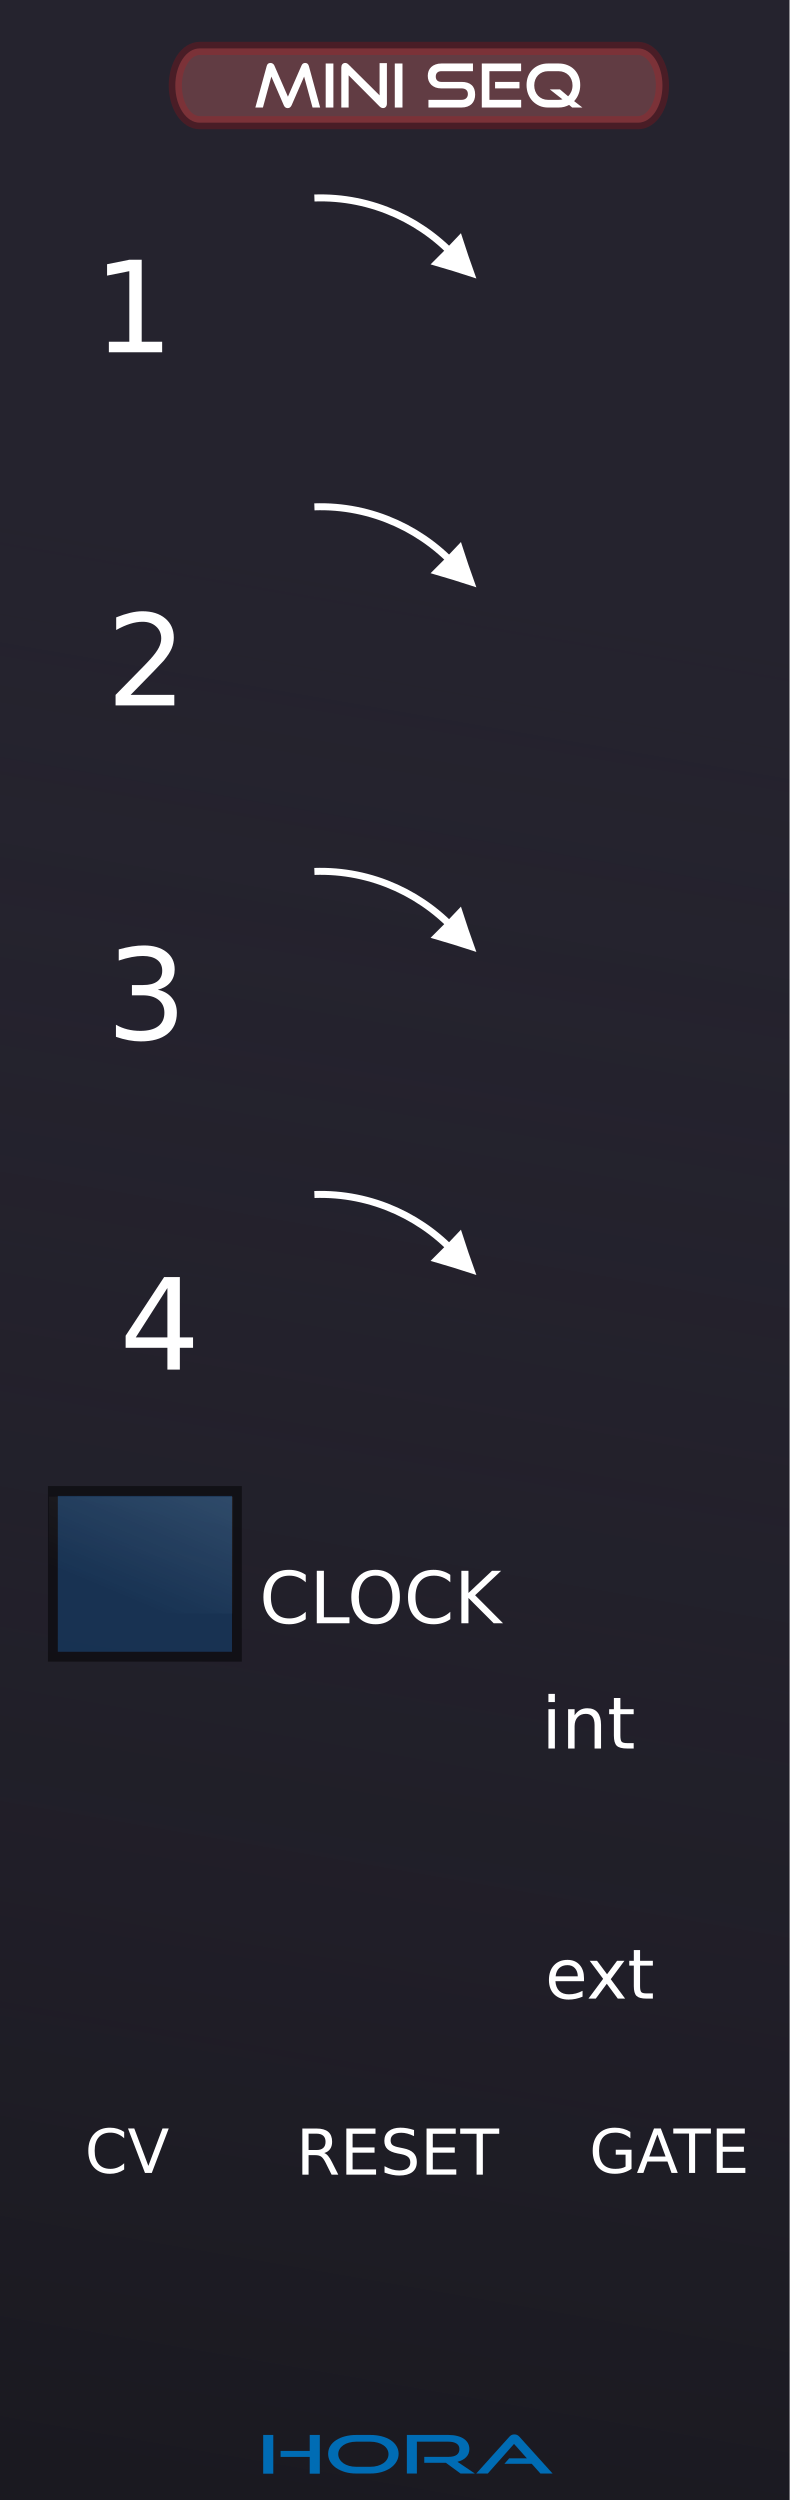
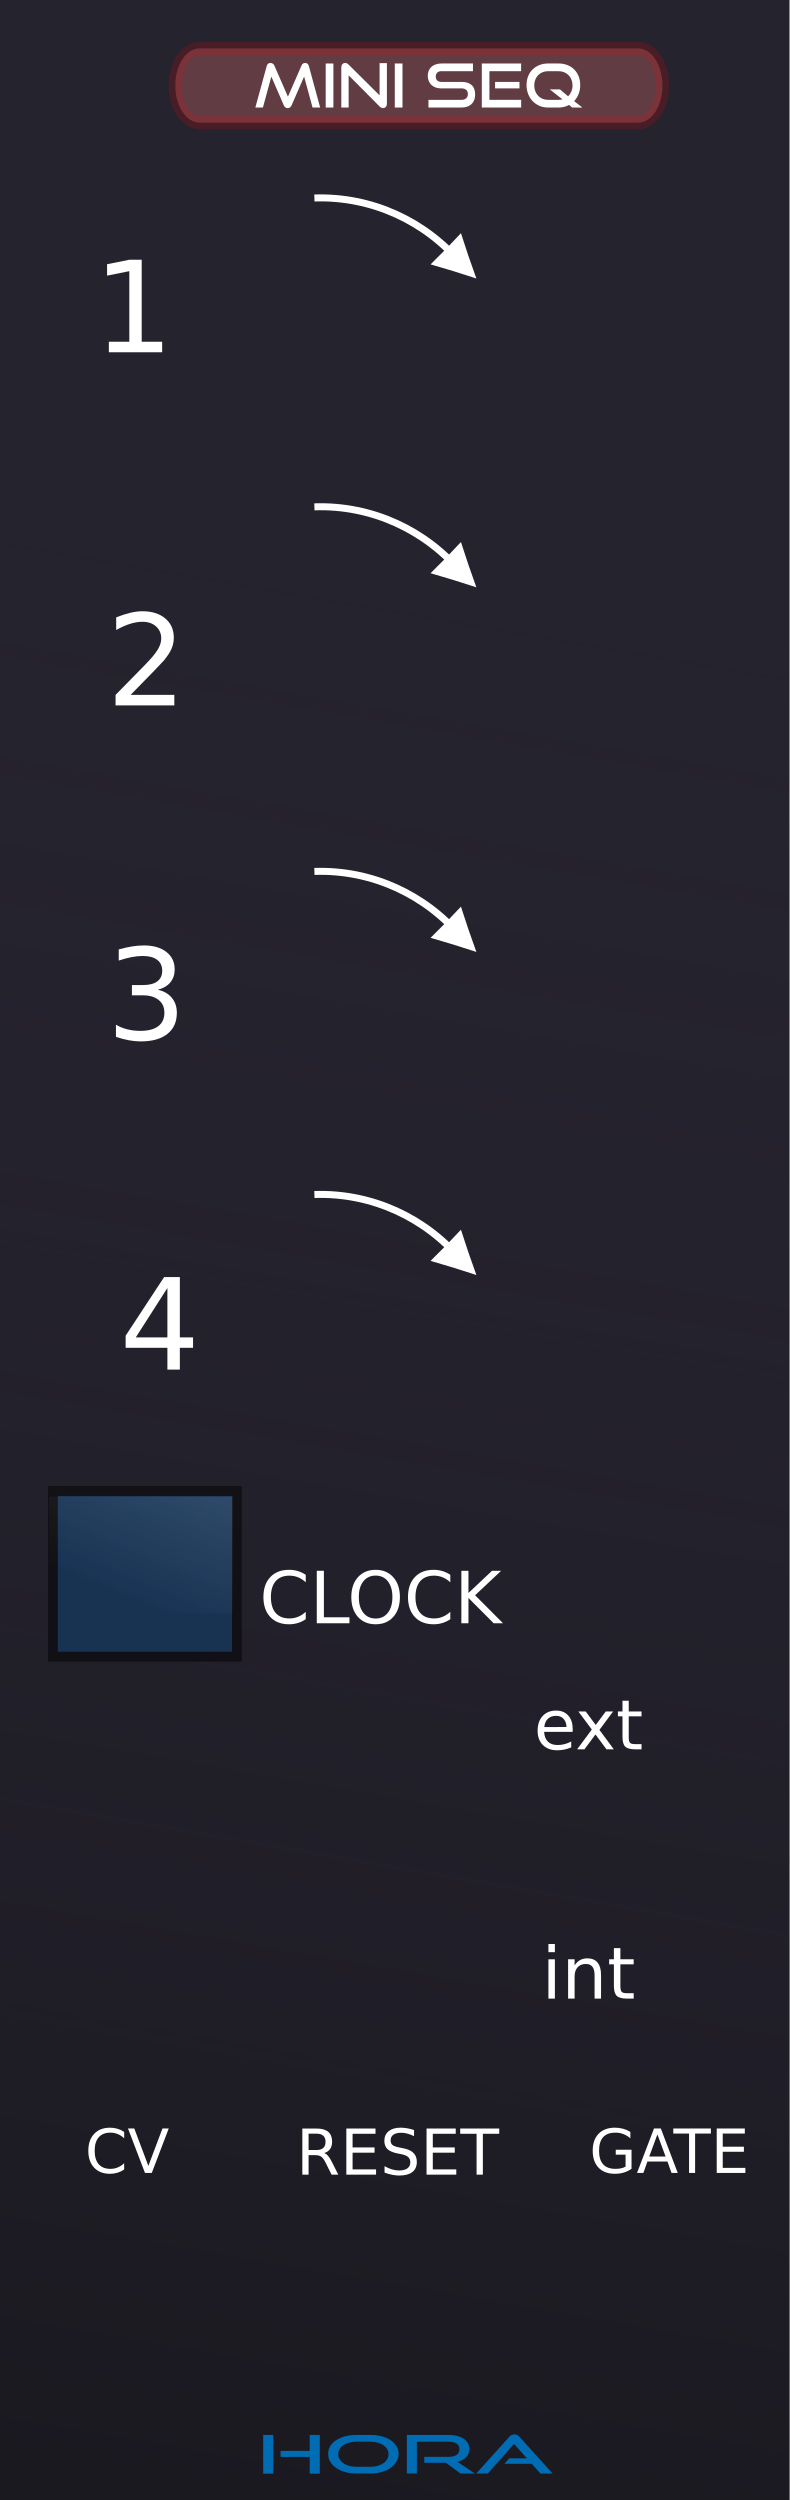
<svg xmlns="http://www.w3.org/2000/svg" xmlns:ns1="http://www.openswatchbook.org/uri/2009/osb" xmlns:xlink="http://www.w3.org/1999/xlink" width="120" height="380" id="svg11791" version="1.1">
  <defs id="defs3">
    <marker orient="auto" refY="0" refX="0" id="Arrow1Mend" style="overflow:visible">
      <path id="path4187" d="M 0,0 5,-5 -12.5,0 5,5 Z" style="fill-rule:evenodd;stroke:#000000;stroke-width:1pt" transform="matrix(-0.4,0,0,-0.4,-4,0)" />
    </marker>
    <marker orient="auto" refY="0" refX="0" id="Arrow1Mstart" style="overflow:visible">
      <path id="path4184" d="M 0,0 5,-5 -12.5,0 5,5 Z" style="fill-rule:evenodd;stroke:#000000;stroke-width:1pt" transform="matrix(0.4,0,0,0.4,4,0)" />
    </marker>
    <marker orient="auto" refY="0" refX="0" id="Arrow1Sstart" style="overflow:visible">
      <path id="path4190" d="M 0,0 5,-5 -12.5,0 5,5 Z" style="fill-rule:evenodd;stroke:#000000;stroke-width:1pt" transform="matrix(0.2,0,0,0.2,1.2,0)" />
    </marker>
    <filter height="1" width="1" y="0" x="0" id="filter3998" style="color-interpolation-filters:sRGB">
      <feConvolveMatrix order="3 3" kernelMatrix="0 1 0 0 -2 0 0 1 0" in="SourceGraphic" divisor="1" targetX="1" targetY="1" preserveAlpha="true" result="result0" bias="0" id="feConvolveMatrix4000" />
    </filter>
    <filter height="1" width="1" y="0" x="0" id="filter3286" style="color-interpolation-filters:sRGB">
      <feFlood flood-color="rgb(128,128,128)" flood-opacity="0" result="result1" id="feFlood3288" />
      <feBlend result="result2" mode="normal" in2="SourceGraphic" id="feBlend3290" />
      <feComposite k4="0" k3="0" k1="0" result="result3" operator="arithmetic" k2="1" in2="SourceGraphic" id="feComposite3292" />
      <feComposite operator="in" in2="SourceGraphic" id="feComposite3294" />
    </filter>
    <clipPath clipPathUnits="userSpaceOnUse" id="clipPath6603">
      <path d="M 402,402 H 9515 V 13631 H 402 Z" id="path6605" style="clip-rule:evenodd" />
    </clipPath>
    <clipPath clipPathUnits="userSpaceOnUse" id="clipPath6613">
      <path d="M 402,402 H 9515 V 13631 H 402 Z" id="path6615" style="clip-rule:evenodd" />
    </clipPath>
    <clipPath clipPathUnits="userSpaceOnUse" id="clipPath6619">
      <path d="M 614,402 H 9303 V 6057 H 614 Z" id="path6621" style="clip-rule:evenodd" />
    </clipPath>
    <clipPath clipPathUnits="userSpaceOnUse" id="clipPath6290">
      <path d="M 402,402 H 9515 V 13631 H 402 Z" id="path6292" style="clip-rule:evenodd" />
    </clipPath>
    <clipPath clipPathUnits="userSpaceOnUse" id="clipPath6300">
      <path d="M 402,402 H 9515 V 13631 H 402 Z" id="path6302" style="clip-rule:evenodd" />
    </clipPath>
    <clipPath clipPathUnits="userSpaceOnUse" id="clipPath6306">
      <path d="M 614,402 H 9303 V 6655 H 614 Z" id="path6308" style="clip-rule:evenodd" />
    </clipPath>
    <clipPath clipPathUnits="userSpaceOnUse" id="clipPath5977">
      <path d="M 402,402 H 9515 V 13631 H 402 Z" id="path5979" style="clip-rule:evenodd" />
    </clipPath>
    <clipPath clipPathUnits="userSpaceOnUse" id="clipPath5987">
      <path d="M 402,402 H 9515 V 13631 H 402 Z" id="path5989" style="clip-rule:evenodd" />
    </clipPath>
    <clipPath clipPathUnits="userSpaceOnUse" id="clipPath5993">
      <path d="M 614,402 H 9303 V 6645 H 614 Z" id="path5995" style="clip-rule:evenodd" />
    </clipPath>
    <clipPath clipPathUnits="userSpaceOnUse" id="clipPath5664">
      <path d="M 402,402 H 9515 V 13631 H 402 Z" id="path5666" style="clip-rule:evenodd" />
    </clipPath>
    <clipPath clipPathUnits="userSpaceOnUse" id="clipPath5674">
      <path d="M 402,402 H 9515 V 13631 H 402 Z" id="path5676" style="clip-rule:evenodd" />
    </clipPath>
    <clipPath clipPathUnits="userSpaceOnUse" id="clipPath5680">
      <path d="M 614,402 H 9303 V 6655 H 614 Z" id="path5682" style="clip-rule:evenodd" />
    </clipPath>
    <clipPath clipPathUnits="userSpaceOnUse" id="clipPath5363">
      <path d="M 402,402 H 9515 V 13631 H 402 Z" id="path5365" style="clip-rule:evenodd" />
    </clipPath>
    <clipPath clipPathUnits="userSpaceOnUse" id="clipPath5373">
      <path d="M 402,402 H 9515 V 13631 H 402 Z" id="path5375" style="clip-rule:evenodd" />
    </clipPath>
    <clipPath clipPathUnits="userSpaceOnUse" id="clipPath5379">
      <path d="M 614,402 H 9303 V 6051 H 614 Z" id="path5381" style="clip-rule:evenodd" />
    </clipPath>
    <clipPath clipPathUnits="userSpaceOnUse" id="clipPath5062">
      <path d="M 402,402 H 9515 V 13631 H 402 Z" id="path5064" style="clip-rule:evenodd" />
    </clipPath>
    <clipPath clipPathUnits="userSpaceOnUse" id="clipPath5072">
      <path d="M 402,402 H 9515 V 13631 H 402 Z" id="path5074" style="clip-rule:evenodd" />
    </clipPath>
    <clipPath clipPathUnits="userSpaceOnUse" id="clipPath5078">
      <path d="M 614,402 H 9303 V 6051 H 614 Z" id="path5080" style="clip-rule:evenodd" />
    </clipPath>
    <clipPath clipPathUnits="userSpaceOnUse" id="clipPath4761">
      <path d="M 402,402 H 9515 V 13631 H 402 Z" id="path4763" style="clip-rule:evenodd" />
    </clipPath>
    <clipPath clipPathUnits="userSpaceOnUse" id="clipPath4771">
      <path d="M 402,402 H 9515 V 13631 H 402 Z" id="path4773" style="clip-rule:evenodd" />
    </clipPath>
    <clipPath clipPathUnits="userSpaceOnUse" id="clipPath4777">
      <path d="M 614,402 H 9303 V 6051 H 614 Z" id="path4779" style="clip-rule:evenodd" />
    </clipPath>
    <clipPath clipPathUnits="userSpaceOnUse" id="clipPath4159">
      <path d="M 402,402 H 9515 V 13631 H 402 Z" id="path4161" style="clip-rule:evenodd" />
    </clipPath>
    <clipPath clipPathUnits="userSpaceOnUse" id="clipPath4169">
      <path d="M 402,402 H 9515 V 13631 H 402 Z" id="path4171" style="clip-rule:evenodd" />
    </clipPath>
    <clipPath clipPathUnits="userSpaceOnUse" id="clipPath4175">
      <path d="M 614,402 H 9303 V 6051 H 614 Z" id="path4177" style="clip-rule:evenodd" />
    </clipPath>
    <linearGradient ns1:paint="solid" id="linearGradient8170">
      <stop id="stop8172" offset="0" style="stop-color:#000000;stop-opacity:1;" />
    </linearGradient>
    <filter height="1" width="1" y="0" x="0" id="filter3998-2" style="color-interpolation-filters:sRGB">
      <feConvolveMatrix order="3 3" kernelMatrix="0 1 0 0 -2 0 0 1 0" in="SourceGraphic" divisor="1" targetX="1" targetY="1" preserveAlpha="true" result="result0" bias="0" id="feConvolveMatrix4000-1" />
    </filter>
    <filter height="1" width="1" y="0" x="0" id="filter3286-0" style="color-interpolation-filters:sRGB">
      <feFlood flood-color="rgb(128,128,128)" flood-opacity="0" result="result1" id="feFlood3288-6" />
      <feBlend result="result2" mode="normal" in2="SourceGraphic" id="feBlend3290-5" />
      <feComposite k4="0" k3="0" k1="0" result="result3" operator="arithmetic" k2="1" in2="SourceGraphic" id="feComposite3292-7" />
      <feComposite operator="in" in2="SourceGraphic" id="feComposite3294-3" />
    </filter>
    <clipPath clipPathUnits="userSpaceOnUse" id="clipPath6603-3">
      <path d="M 402,402 H 9515 V 13631 H 402 Z" id="path6605-7" style="clip-rule:evenodd" />
    </clipPath>
    <clipPath clipPathUnits="userSpaceOnUse" id="clipPath6613-2">
      <path d="M 402,402 H 9515 V 13631 H 402 Z" id="path6615-4" style="clip-rule:evenodd" />
    </clipPath>
    <clipPath clipPathUnits="userSpaceOnUse" id="clipPath6619-4">
      <path d="M 614,402 H 9303 V 6057 H 614 Z" id="path6621-8" style="clip-rule:evenodd" />
    </clipPath>
    <clipPath clipPathUnits="userSpaceOnUse" id="clipPath6290-4">
      <path d="M 402,402 H 9515 V 13631 H 402 Z" id="path6292-4" style="clip-rule:evenodd" />
    </clipPath>
    <clipPath clipPathUnits="userSpaceOnUse" id="clipPath6300-0">
      <path d="M 402,402 H 9515 V 13631 H 402 Z" id="path6302-5" style="clip-rule:evenodd" />
    </clipPath>
    <clipPath clipPathUnits="userSpaceOnUse" id="clipPath6306-4">
      <path d="M 614,402 H 9303 V 6655 H 614 Z" id="path6308-6" style="clip-rule:evenodd" />
    </clipPath>
    <clipPath clipPathUnits="userSpaceOnUse" id="clipPath5977-6">
      <path d="M 402,402 H 9515 V 13631 H 402 Z" id="path5979-3" style="clip-rule:evenodd" />
    </clipPath>
    <clipPath clipPathUnits="userSpaceOnUse" id="clipPath5987-3">
      <path d="M 402,402 H 9515 V 13631 H 402 Z" id="path5989-9" style="clip-rule:evenodd" />
    </clipPath>
    <clipPath clipPathUnits="userSpaceOnUse" id="clipPath5993-8">
      <path d="M 614,402 H 9303 V 6645 H 614 Z" id="path5995-8" style="clip-rule:evenodd" />
    </clipPath>
    <clipPath clipPathUnits="userSpaceOnUse" id="clipPath5664-3">
      <path d="M 402,402 H 9515 V 13631 H 402 Z" id="path5666-0" style="clip-rule:evenodd" />
    </clipPath>
    <clipPath clipPathUnits="userSpaceOnUse" id="clipPath5674-8">
      <path d="M 402,402 H 9515 V 13631 H 402 Z" id="path5676-4" style="clip-rule:evenodd" />
    </clipPath>
    <clipPath clipPathUnits="userSpaceOnUse" id="clipPath5680-5">
      <path d="M 614,402 H 9303 V 6655 H 614 Z" id="path5682-6" style="clip-rule:evenodd" />
    </clipPath>
    <clipPath clipPathUnits="userSpaceOnUse" id="clipPath5363-7">
      <path d="M 402,402 H 9515 V 13631 H 402 Z" id="path5365-3" style="clip-rule:evenodd" />
    </clipPath>
    <clipPath clipPathUnits="userSpaceOnUse" id="clipPath5373-5">
      <path d="M 402,402 H 9515 V 13631 H 402 Z" id="path5375-7" style="clip-rule:evenodd" />
    </clipPath>
    <clipPath clipPathUnits="userSpaceOnUse" id="clipPath5379-1">
      <path d="M 614,402 H 9303 V 6051 H 614 Z" id="path5381-6" style="clip-rule:evenodd" />
    </clipPath>
    <clipPath clipPathUnits="userSpaceOnUse" id="clipPath5062-5">
      <path d="M 402,402 H 9515 V 13631 H 402 Z" id="path5064-6" style="clip-rule:evenodd" />
    </clipPath>
    <clipPath clipPathUnits="userSpaceOnUse" id="clipPath5072-8">
      <path d="M 402,402 H 9515 V 13631 H 402 Z" id="path5074-5" style="clip-rule:evenodd" />
    </clipPath>
    <clipPath clipPathUnits="userSpaceOnUse" id="clipPath5078-3">
      <path d="M 614,402 H 9303 V 6051 H 614 Z" id="path5080-5" style="clip-rule:evenodd" />
    </clipPath>
    <clipPath clipPathUnits="userSpaceOnUse" id="clipPath4761-2">
      <path d="M 402,402 H 9515 V 13631 H 402 Z" id="path4763-9" style="clip-rule:evenodd" />
    </clipPath>
    <clipPath clipPathUnits="userSpaceOnUse" id="clipPath4771-1">
      <path d="M 402,402 H 9515 V 13631 H 402 Z" id="path4773-6" style="clip-rule:evenodd" />
    </clipPath>
    <clipPath clipPathUnits="userSpaceOnUse" id="clipPath4777-0">
      <path d="M 614,402 H 9303 V 6051 H 614 Z" id="path4779-7" style="clip-rule:evenodd" />
    </clipPath>
    <clipPath clipPathUnits="userSpaceOnUse" id="clipPath4159-0">
      <path d="M 402,402 H 9515 V 13631 H 402 Z" id="path4161-4" style="clip-rule:evenodd" />
    </clipPath>
    <clipPath clipPathUnits="userSpaceOnUse" id="clipPath4169-9">
      <path d="M 402,402 H 9515 V 13631 H 402 Z" id="path4171-6" style="clip-rule:evenodd" />
    </clipPath>
    <clipPath clipPathUnits="userSpaceOnUse" id="clipPath4175-3">
      <path d="M 614,402 H 9303 V 6051 H 614 Z" id="path4177-3" style="clip-rule:evenodd" />
    </clipPath>
    <linearGradient ns1:paint="solid" id="linearGradient8170-9">
      <stop id="stop8172-6" offset="0" style="stop-color:#000000;stop-opacity:1;" />
    </linearGradient>
    <linearGradient id="linearGradient8170-4" ns1:paint="solid">
      <stop style="stop-color:#000000;stop-opacity:1;" offset="0" id="stop8172-8" />
    </linearGradient>
    <clipPath id="clipPath4175-2" clipPathUnits="userSpaceOnUse">
      <path id="path4177-7" d="M 614,402 H 9303 V 6051 H 614 Z" style="clip-rule:evenodd" />
    </clipPath>
    <clipPath id="clipPath4169-4" clipPathUnits="userSpaceOnUse">
      <path id="path4171-4" d="M 402,402 H 9515 V 13631 H 402 Z" style="clip-rule:evenodd" />
    </clipPath>
    <clipPath id="clipPath4159-9" clipPathUnits="userSpaceOnUse">
      <path id="path4161-8" d="M 402,402 H 9515 V 13631 H 402 Z" style="clip-rule:evenodd" />
    </clipPath>
    <clipPath id="clipPath4777-3" clipPathUnits="userSpaceOnUse">
      <path id="path4779-6" d="M 614,402 H 9303 V 6051 H 614 Z" style="clip-rule:evenodd" />
    </clipPath>
    <clipPath id="clipPath4771-2" clipPathUnits="userSpaceOnUse">
      <path id="path4773-60" d="M 402,402 H 9515 V 13631 H 402 Z" style="clip-rule:evenodd" />
    </clipPath>
    <clipPath id="clipPath4761-9" clipPathUnits="userSpaceOnUse">
      <path id="path4763-0" d="M 402,402 H 9515 V 13631 H 402 Z" style="clip-rule:evenodd" />
    </clipPath>
    <clipPath id="clipPath5078-4" clipPathUnits="userSpaceOnUse">
      <path id="path5080-3" d="M 614,402 H 9303 V 6051 H 614 Z" style="clip-rule:evenodd" />
    </clipPath>
    <clipPath id="clipPath5072-0" clipPathUnits="userSpaceOnUse">
      <path id="path5074-8" d="M 402,402 H 9515 V 13631 H 402 Z" style="clip-rule:evenodd" />
    </clipPath>
    <clipPath id="clipPath5062-6" clipPathUnits="userSpaceOnUse">
      <path id="path5064-9" d="M 402,402 H 9515 V 13631 H 402 Z" style="clip-rule:evenodd" />
    </clipPath>
    <clipPath id="clipPath5379-6" clipPathUnits="userSpaceOnUse">
      <path id="path5381-4" d="M 614,402 H 9303 V 6051 H 614 Z" style="clip-rule:evenodd" />
    </clipPath>
    <clipPath id="clipPath5373-1" clipPathUnits="userSpaceOnUse">
      <path id="path5375-2" d="M 402,402 H 9515 V 13631 H 402 Z" style="clip-rule:evenodd" />
    </clipPath>
    <clipPath id="clipPath5363-5" clipPathUnits="userSpaceOnUse">
      <path id="path5365-9" d="M 402,402 H 9515 V 13631 H 402 Z" style="clip-rule:evenodd" />
    </clipPath>
    <clipPath id="clipPath5680-50" clipPathUnits="userSpaceOnUse">
      <path id="path5682-68" d="M 614,402 H 9303 V 6655 H 614 Z" style="clip-rule:evenodd" />
    </clipPath>
    <clipPath id="clipPath5674-1" clipPathUnits="userSpaceOnUse">
      <path id="path5676-0" d="M 402,402 H 9515 V 13631 H 402 Z" style="clip-rule:evenodd" />
    </clipPath>
    <clipPath id="clipPath5664-4" clipPathUnits="userSpaceOnUse">
      <path id="path5666-2" d="M 402,402 H 9515 V 13631 H 402 Z" style="clip-rule:evenodd" />
    </clipPath>
    <clipPath id="clipPath5993-6" clipPathUnits="userSpaceOnUse">
      <path id="path5995-3" d="M 614,402 H 9303 V 6645 H 614 Z" style="clip-rule:evenodd" />
    </clipPath>
    <clipPath id="clipPath5987-9" clipPathUnits="userSpaceOnUse">
      <path id="path5989-3" d="M 402,402 H 9515 V 13631 H 402 Z" style="clip-rule:evenodd" />
    </clipPath>
    <clipPath id="clipPath5977-1" clipPathUnits="userSpaceOnUse">
      <path id="path5979-8" d="M 402,402 H 9515 V 13631 H 402 Z" style="clip-rule:evenodd" />
    </clipPath>
    <clipPath id="clipPath6306-6" clipPathUnits="userSpaceOnUse">
      <path id="path6308-0" d="M 614,402 H 9303 V 6655 H 614 Z" style="clip-rule:evenodd" />
    </clipPath>
    <clipPath id="clipPath6300-3" clipPathUnits="userSpaceOnUse">
      <path id="path6302-7" d="M 402,402 H 9515 V 13631 H 402 Z" style="clip-rule:evenodd" />
    </clipPath>
    <clipPath id="clipPath6290-0" clipPathUnits="userSpaceOnUse">
      <path id="path6292-1" d="M 402,402 H 9515 V 13631 H 402 Z" style="clip-rule:evenodd" />
    </clipPath>
    <clipPath id="clipPath6619-2" clipPathUnits="userSpaceOnUse">
      <path id="path6621-5" d="M 614,402 H 9303 V 6057 H 614 Z" style="clip-rule:evenodd" />
    </clipPath>
    <clipPath id="clipPath6613-23" clipPathUnits="userSpaceOnUse">
      <path id="path6615-6" d="M 402,402 H 9515 V 13631 H 402 Z" style="clip-rule:evenodd" />
    </clipPath>
    <clipPath id="clipPath6603-7" clipPathUnits="userSpaceOnUse">
      <path id="path6605-3" d="M 402,402 H 9515 V 13631 H 402 Z" style="clip-rule:evenodd" />
    </clipPath>
    <filter id="filter3286-6" x="0" y="0" width="1" height="1" style="color-interpolation-filters:sRGB">
      <feFlood id="feFlood3288-0" result="result1" flood-opacity="0" flood-color="rgb(128,128,128)" />
      <feBlend id="feBlend3290-50" in2="SourceGraphic" mode="normal" result="result2" />
      <feComposite id="feComposite3292-1" in2="SourceGraphic" k2="1" operator="arithmetic" result="result3" k1="0" k3="0" k4="0" />
      <feComposite id="feComposite3294-4" in2="SourceGraphic" operator="in" />
    </filter>
    <filter id="filter3998-1" x="0" y="0" width="1" height="1" style="color-interpolation-filters:sRGB">
      <feConvolveMatrix id="feConvolveMatrix4000-9" bias="0" result="result0" preserveAlpha="true" targetY="1" targetX="1" divisor="1" in="SourceGraphic" kernelMatrix="0 1 0 0 -2 0 0 1 0" order="3 3" />
    </filter>
    <clipPath clipPathUnits="userSpaceOnUse" id="clipPath4651">
      <rect style="opacity:1;fill:none;fill-opacity:1;fill-rule:nonzero;stroke:#000000;stroke-width:1.063;stroke-miterlimit:4;stroke-dasharray:none;stroke-dashoffset:0;stroke-opacity:1" id="rect4653" width="49.674" height="156.447" x="253.321" y="-76.338" />
    </clipPath>
    <clipPath clipPathUnits="userSpaceOnUse" id="clipPath4799">
      <rect style="opacity:0.84;fill:none;fill-opacity:1;fill-rule:nonzero;stroke:#000000;stroke-width:1.063;stroke-miterlimit:4;stroke-dasharray:none;stroke-dashoffset:0;stroke-opacity:1" id="rect4801" width="119.501" height="380.423" x="-234.052" y="633.774" />
    </clipPath>
    <clipPath clipPathUnits="userSpaceOnUse" id="clipPath4593">
      <rect y="787.098" x="-138.649" height="380.6" width="120.385" id="rect4595" style="opacity:1;fill:none;fill-opacity:1;fill-rule:nonzero;stroke:#ff0000;stroke-width:0.709;stroke-miterlimit:4;stroke-dasharray:none;stroke-dashoffset:0;stroke-opacity:1" />
    </clipPath>
    <clipPath clipPathUnits="userSpaceOnUse" id="clipPath4548">
      <rect y="308.449" x="-471.469" height="380" width="120" id="rect4550" style="opacity:1;fill:#25232e;fill-opacity:1;fill-rule:nonzero;stroke:none;stroke-width:0.45;stroke-linecap:square;stroke-linejoin:round;stroke-miterlimit:4;stroke-dasharray:none;stroke-dashoffset:0;stroke-opacity:1;paint-order:normal" />
    </clipPath>
    <clipPath clipPathUnits="userSpaceOnUse" id="clipPath4653">
      <rect y="535.816" x="-81.918" height="380" width="120" id="rect4655" style="opacity:1;fill:#25232e;fill-opacity:1;fill-rule:nonzero;stroke:none;stroke-width:0.45;stroke-linecap:square;stroke-linejoin:round;stroke-miterlimit:4;stroke-dasharray:none;stroke-dashoffset:0;stroke-opacity:1;paint-order:normal" />
    </clipPath>
    <clipPath clipPathUnits="userSpaceOnUse" id="clipPath4647">
      <rect y="640.572" x="207.779" height="380" width="120" id="rect4649" style="opacity:1;fill:#25232e;fill-opacity:1;fill-rule:nonzero;stroke:none;stroke-width:0.45;stroke-linecap:square;stroke-linejoin:round;stroke-miterlimit:4;stroke-dasharray:none;stroke-dashoffset:0;stroke-opacity:1;paint-order:normal" />
    </clipPath>
    <linearGradient xlink:href="#linearGradient4705" id="linearGradient4711" x1="-4.15" y1="713.277" x2="89.19" y2="175.033" gradientUnits="userSpaceOnUse" gradientTransform="translate(5e-6,6e-6)" />
    <linearGradient id="linearGradient4705">
      <stop style="stop-color:#000000;stop-opacity:1" offset="0" id="stop4707" />
      <stop style="stop-color:#25232e;stop-opacity:0;" offset="1" id="stop4709" />
    </linearGradient>
    <clipPath clipPathUnits="userSpaceOnUse" id="clipPath4662">
      <rect style="opacity:0.96;fill:#000229;fill-opacity:1;fill-rule:nonzero;stroke:none;stroke-width:6;stroke-miterlimit:4;stroke-dasharray:none;stroke-dashoffset:0;stroke-opacity:1" id="rect4664" width="158.213" height="452.953" x="322.046" y="-456.492" />
    </clipPath>
    <clipPath clipPathUnits="userSpaceOnUse" id="clipPath4663">
      <rect style="opacity:0.96;fill:#000229;fill-opacity:1;fill-rule:nonzero;stroke:none;stroke-width:6;stroke-miterlimit:4;stroke-dasharray:none;stroke-dashoffset:0;stroke-opacity:1" id="rect4665" width="119.935" height="381.44" x="41.293" y="613.66" />
    </clipPath>
    <linearGradient xlink:href="#linearGradient4960" id="linearGradient4493" gradientUnits="userSpaceOnUse" gradientTransform="matrix(0.3096979,0,0,3.117132,-70.19805,333.0034)" x1="310.662" y1="-24.104" x2="309.69" y2="-0.794" />
    <linearGradient id="linearGradient4960">
      <stop style="stop-color:#ffffff;stop-opacity:1;" offset="0" id="stop4962" />
      <stop style="stop-color:#ffffff;stop-opacity:0;" offset="1" id="stop4964" />
    </linearGradient>
  </defs>
  <g id="layer2" style="display:inline" transform="translate(0,-84.77571)">
    <path style="opacity:1;fill:#25232e;fill-opacity:1;fill-rule:nonzero;stroke:none;stroke-width:0.45;stroke-linecap:square;stroke-linejoin:round;stroke-miterlimit:4;stroke-dasharray:none;stroke-dashoffset:0;stroke-opacity:1;paint-order:normal" d="m 0,84.776 120,0 0,380 -120,0 z" id="rect2069" />
    <path style="display:inline;opacity:1;fill:url(#linearGradient4711);fill-opacity:1;fill-rule:nonzero;stroke:none;stroke-width:0.45;stroke-linecap:square;stroke-linejoin:round;stroke-miterlimit:4;stroke-dasharray:none;stroke-dashoffset:0;stroke-opacity:1;paint-order:normal" d="m 3e-6,84.776 120,0 0,380 -120,0 z" id="rect4703" />
    <g id="g5307" transform="translate(14.05783,95.56154)">
      <path style="opacity:1;fill:none;fill-opacity:1;fill-rule:nonzero;stroke:#ffffff;stroke-width:1.063;stroke-miterlimit:4;stroke-dasharray:none;stroke-dashoffset:0;stroke-opacity:1" d="m 33.731,121.672 a 28.139,28.577 0 0 1 22.538,10.243" id="path5309" />
      <path transform="matrix(-1.42119,-1.379933,1.220654,-1.254309,374.4419,712.4409)" style="opacity:1;fill:#ffffff;fill-opacity:1;fill-rule:nonzero;stroke:#ffffff;stroke-width:0.571;stroke-miterlimit:4;stroke-dasharray:none;stroke-dashoffset:0;stroke-opacity:1" d="m 321.025,112.726 -1.192,-0.707 -1.208,-0.679 1.208,-0.679 1.192,-0.707 -0.016,1.386 z" id="path5311" />
    </g>
    <g transform="matrix(1.22416,0,0,0.8168865,1.59219,-2.02e-5)" style="font-style:normal;font-variant:normal;font-weight:normal;font-stretch:normal;font-size:9.874px;line-height:125%;font-family:'Good Times';-inkscape-font-specification:'Good Times, Normal';text-align:start;letter-spacing:0px;word-spacing:0px;writing-mode:lr-tb;text-anchor:start;display:inline;fill:#006cb4;fill-opacity:1;stroke:none;stroke-width:4;stroke-linecap:butt;stroke-linejoin:miter;stroke-miterlimit:4;stroke-dasharray:none;stroke-opacity:1" id="text4175">
      <path d="m 37.155,564.063 0,-3.12 -3.614,0 0,-1.116 3.614,0 0,-2.972 1.254,0 0,7.208 -1.254,0 z m -5.776,0 0,-7.208 1.254,0 0,7.208 -1.254,0 z" style="fill:#006cb4;fill-opacity:1;stroke:none;stroke-width:4;stroke-miterlimit:4;stroke-dasharray:none" id="path4651-7" />
      <path d="m 42.93,564.034 q -0.75,0 -1.392,-0.276 -0.632,-0.286 -1.106,-0.77 -0.464,-0.494 -0.731,-1.165 -0.257,-0.671 -0.257,-1.451 0,-0.79 0.257,-1.442 0.267,-0.652 0.731,-1.106 0.474,-0.464 1.106,-0.711 0.642,-0.257 1.392,-0.257 l 1.748,0 q 0.78,0 1.422,0.257 0.652,0.257 1.116,0.721 0.464,0.464 0.721,1.116 0.257,0.642 0.257,1.422 0,0.78 -0.267,1.451 -0.257,0.671 -0.731,1.165 -0.464,0.484 -1.106,0.77 -0.642,0.276 -1.412,0.276 l -1.748,0 z m 1.748,-1.254 q 0.494,0 0.908,-0.178 0.415,-0.178 0.711,-0.484 0.306,-0.316 0.474,-0.75 0.168,-0.434 0.168,-0.938 0,-0.504 -0.168,-0.928 -0.168,-0.434 -0.474,-0.741 -0.296,-0.306 -0.711,-0.474 -0.415,-0.178 -0.908,-0.178 l -1.748,0 q -0.484,0 -0.899,0.178 -0.405,0.168 -0.701,0.474 -0.296,0.306 -0.464,0.731 -0.168,0.425 -0.168,0.938 0,0.504 0.168,0.938 0.168,0.434 0.464,0.75 0.296,0.306 0.701,0.484 0.415,0.178 0.899,0.178 l 1.748,0 z" style="fill:#006cb4;fill-opacity:1;stroke:none;stroke-width:4;stroke-miterlimit:4;stroke-dasharray:none" id="path4653-7" />
      <path d="m 55.882,564.034 -1.817,-1.994 -2.686,0 0,-1.106 2.992,0 q 0.681,0 1.027,-0.365 0.346,-0.375 0.346,-1.076 0,-0.701 -0.365,-1.037 -0.355,-0.346 -1.007,-0.346 l -3.91,0 0,5.924 -1.244,0 0,-7.178 5.154,0 q 0.612,0 1.096,0.188 0.484,0.178 0.82,0.523 0.336,0.336 0.513,0.82 0.178,0.484 0.178,1.086 0,0.899 -0.395,1.511 -0.385,0.602 -1.086,0.869 l 2.162,2.182 -1.777,0 z" style="fill:#006cb4;fill-opacity:1;stroke:none;stroke-width:4;stroke-miterlimit:4;stroke-dasharray:none" id="path4658-4" />
      <path d="m 65.803,564.034 -1.076,-1.807 -3.397,0 0.592,-1.017 2.202,0 -1.6,-2.686 -3.258,5.51 -1.432,0 4.127,-6.872 q 0.109,-0.188 0.257,-0.296 0.148,-0.109 0.355,-0.109 0.207,0 0.346,0.109 0.148,0.109 0.257,0.296 l 4.137,6.872 -1.511,0 z" style="fill:#006cb4;fill-opacity:1;stroke:none;stroke-width:4;stroke-miterlimit:4;stroke-dasharray:none" id="path4660-5" />
    </g>
    <g id="g5297" transform="translate(14.05783,-6.801576)">
      <path style="opacity:1;fill:none;fill-opacity:1;fill-rule:nonzero;stroke:#ffffff;stroke-width:1.063;stroke-miterlimit:4;stroke-dasharray:none;stroke-dashoffset:0;stroke-opacity:1" d="m 33.731,121.672 a 28.139,28.577 0 0 1 22.538,10.243" id="path4613" />
      <path transform="matrix(-1.42119,-1.379933,1.220654,-1.254309,374.4419,712.4409)" style="opacity:1;fill:#ffffff;fill-opacity:1;fill-rule:nonzero;stroke:#ffffff;stroke-width:0.571;stroke-miterlimit:4;stroke-dasharray:none;stroke-dashoffset:0;stroke-opacity:1" d="m 321.025,112.726 -1.192,-0.707 -1.208,-0.679 1.208,-0.679 1.192,-0.707 -0.016,1.386 z" id="path4625-5" />
    </g>
    <g transform="translate(14.05783,40.14259)" id="g5301">
      <path style="opacity:1;fill:none;fill-opacity:1;fill-rule:nonzero;stroke:#ffffff;stroke-width:1.063;stroke-miterlimit:4;stroke-dasharray:none;stroke-dashoffset:0;stroke-opacity:1" d="m 33.731,121.672 a 28.139,28.577 0 0 1 22.538,10.243" id="path5303" />
      <path transform="matrix(-1.42119,-1.379933,1.220654,-1.254309,374.4419,712.4409)" style="opacity:1;fill:#ffffff;fill-opacity:1;fill-rule:nonzero;stroke:#ffffff;stroke-width:0.571;stroke-miterlimit:4;stroke-dasharray:none;stroke-dashoffset:0;stroke-opacity:1" d="m 321.025,112.726 -1.192,-0.707 -1.208,-0.679 1.208,-0.679 1.192,-0.707 -0.016,1.386 z" id="path5305" />
    </g>
    <g style="font-style:normal;font-weight:normal;font-size:19.287px;line-height:125%;font-family:sans-serif;letter-spacing:0px;word-spacing:0px;fill:#ffffff;fill-opacity:1;stroke:none;stroke-width:1px;stroke-linecap:butt;stroke-linejoin:miter;stroke-opacity:1" id="text4643">
      <path d="m 16.547,136.719 3.108,0 0,-10.726 -3.381,0.678 0,-1.733 3.362,-0.678 1.902,0 0,12.459 3.108,0 0,1.601 -8.099,0 0,-1.601 z" style="" id="path4486" />
    </g>
    <g transform="translate(14.05783,144.6682)" id="g4647">
      <path id="path4649" d="m 33.731,121.672 a 28.139,28.577 0 0 1 22.538,10.243" style="opacity:1;fill:none;fill-opacity:1;fill-rule:nonzero;stroke:#ffffff;stroke-width:1.063;stroke-miterlimit:4;stroke-dasharray:none;stroke-dashoffset:0;stroke-opacity:1" />
      <path id="path4651" d="m 321.025,112.726 -1.192,-0.707 -1.208,-0.679 1.208,-0.679 1.192,-0.707 -0.016,1.386 z" style="opacity:1;fill:#ffffff;fill-opacity:1;fill-rule:nonzero;stroke:#ffffff;stroke-width:0.571;stroke-miterlimit:4;stroke-dasharray:none;stroke-dashoffset:0;stroke-opacity:1" transform="matrix(-1.42119,-1.379933,1.220654,-1.254309,374.4419,712.4409)" />
    </g>
    <g style="font-style:normal;font-weight:normal;font-size:19.287px;line-height:125%;font-family:sans-serif;letter-spacing:0px;word-spacing:0px;fill:#ffffff;fill-opacity:1;stroke:none;stroke-width:1px;stroke-linecap:butt;stroke-linejoin:miter;stroke-opacity:1" id="text4653">
      <path d="m 19.856,190.397 6.639,0 0,1.601 -8.928,0 0,-1.601 q 1.083,-1.121 2.948,-3.004 1.874,-1.893 2.354,-2.439 0.913,-1.026 1.271,-1.733 0.367,-0.716 0.367,-1.403 0,-1.121 -0.791,-1.827 -0.782,-0.706 -2.044,-0.706 -0.895,0 -1.893,0.311 -0.989,0.311 -2.119,0.942 l 0,-1.921 q 1.149,-0.461 2.147,-0.697 0.998,-0.235 1.827,-0.235 2.185,0 3.484,1.092 1.3,1.092 1.3,2.919 0,0.866 -0.33,1.648 -0.32,0.772 -1.177,1.827 -0.235,0.273 -1.497,1.582 -1.262,1.3 -3.56,3.644 z" style="" id="path4483" />
    </g>
    <g style="font-style:normal;font-weight:normal;font-size:19.287px;line-height:125%;font-family:sans-serif;letter-spacing:0px;word-spacing:0px;fill:#ffffff;fill-opacity:1;stroke:none;stroke-width:1px;stroke-linecap:butt;stroke-linejoin:miter;stroke-opacity:1" id="text4657">
      <path d="m 23.98,235.216 q 1.365,0.292 2.128,1.215 0.772,0.923 0.772,2.279 0,2.081 -1.431,3.221 -1.431,1.139 -4.068,1.139 -0.885,0 -1.827,-0.179 -0.932,-0.17 -1.931,-0.518 l 0,-1.836 q 0.791,0.461 1.733,0.697 0.942,0.235 1.968,0.235 1.789,0 2.722,-0.706 0.942,-0.706 0.942,-2.053 0,-1.243 -0.876,-1.94 -0.866,-0.706 -2.42,-0.706 l -1.639,0 0,-1.563 1.714,0 q 1.403,0 2.147,-0.556 0.744,-0.565 0.744,-1.62 0,-1.083 -0.772,-1.657 -0.763,-0.584 -2.194,-0.584 -0.782,0 -1.676,0.17 -0.895,0.17 -1.968,0.527 l 0,-1.695 q 1.083,-0.301 2.025,-0.452 0.951,-0.151 1.789,-0.151 2.166,0 3.428,0.989 1.262,0.979 1.262,2.656 0,1.168 -0.669,1.978 -0.669,0.8 -1.902,1.111 z" style="" id="path4480" />
    </g>
    <g style="font-style:normal;font-weight:normal;font-size:19.287px;line-height:125%;font-family:sans-serif;letter-spacing:0px;word-spacing:0px;fill:#ffffff;fill-opacity:1;stroke:none;stroke-width:1px;stroke-linecap:butt;stroke-linejoin:miter;stroke-opacity:1" id="text4661">
      <path d="m 25.444,280.551 -4.803,7.506 4.803,0 0,-7.506 z m -0.499,-1.657 2.392,0 0,9.163 2.006,0 0,1.582 -2.006,0 0,3.315 -1.893,0 0,-3.315 -6.347,0 0,-1.836 5.848,-8.909 z" style="" id="path4477" />
    </g>
    <g style="font-style:normal;font-weight:normal;font-size:13.531px;line-height:125%;font-family:sans-serif;letter-spacing:0px;word-spacing:0px;fill:#ffffff;fill-opacity:1;stroke:none;stroke-width:1px;stroke-linecap:butt;stroke-linejoin:miter;stroke-opacity:1" id="text4683" transform="matrix(0.808845,0,0,0.808845,9.717882,66.63511)">
      <path d="m 45.442,318.371 0,1.407 q -0.674,-0.628 -1.44,-0.938 -0.76,-0.311 -1.619,-0.311 -1.691,0 -2.59,1.037 -0.899,1.031 -0.899,2.986 0,1.949 0.899,2.986 0.899,1.031 2.59,1.031 0.859,0 1.619,-0.311 0.766,-0.311 1.44,-0.938 l 0,1.394 q -0.7,0.476 -1.487,0.714 -0.78,0.238 -1.652,0.238 -2.24,0 -3.528,-1.368 -1.288,-1.374 -1.288,-3.746 0,-2.378 1.288,-3.746 1.288,-1.374 3.528,-1.374 0.885,0 1.665,0.238 0.786,0.231 1.473,0.7 z" id="path4466" />
      <path d="m 47.516,317.611 1.335,0 0,8.741 4.803,0 0,1.123 -6.138,0 0,-9.864 z" id="path4468" />
      <path d="m 58.576,318.516 q -1.453,0 -2.312,1.084 -0.852,1.084 -0.852,2.953 0,1.863 0.852,2.947 0.859,1.084 2.312,1.084 1.453,0 2.299,-1.084 0.852,-1.084 0.852,-2.947 0,-1.87 -0.852,-2.953 -0.846,-1.084 -2.299,-1.084 z m 0,-1.084 q 2.075,0 3.317,1.394 1.242,1.387 1.242,3.726 0,2.332 -1.242,3.726 -1.242,1.387 -3.317,1.387 -2.081,0 -3.33,-1.387 -1.242,-1.387 -1.242,-3.726 0,-2.339 1.242,-3.726 1.249,-1.394 3.33,-1.394 z" id="path4470" />
      <path d="m 72.609,318.371 0,1.407 q -0.674,-0.628 -1.44,-0.938 -0.76,-0.311 -1.619,-0.311 -1.691,0 -2.59,1.037 -0.899,1.031 -0.899,2.986 0,1.949 0.899,2.986 0.899,1.031 2.59,1.031 0.859,0 1.619,-0.311 0.766,-0.311 1.44,-0.938 l 0,1.394 q -0.7,0.476 -1.487,0.714 -0.78,0.238 -1.652,0.238 -2.24,0 -3.528,-1.368 -1.288,-1.374 -1.288,-3.746 0,-2.378 1.288,-3.746 1.288,-1.374 3.528,-1.374 0.885,0 1.665,0.238 0.786,0.231 1.473,0.7 z" id="path4472" />
      <path d="m 74.684,317.611 1.335,0 0,4.169 4.427,-4.169 1.718,0 -4.896,4.598 5.246,5.266 -1.757,0 -4.737,-4.75 0,4.75 -1.335,0 0,-9.864 z" id="path4474" />
    </g>
    <g style="font-style:normal;font-weight:normal;font-size:12.893px;line-height:125%;font-family:sans-serif;letter-spacing:0px;word-spacing:0px;fill:#ffffff;fill-opacity:1;stroke:none;stroke-width:1px;stroke-linecap:butt;stroke-linejoin:miter;stroke-opacity:1" id="text4687" transform="matrix(0.7186847,0,0,0.7186847,-1.373541,116.8751)">
      <path d="m 28.172,406.231 0,1.341 q -0.642,-0.598 -1.372,-0.894 -0.724,-0.296 -1.542,-0.296 -1.612,0 -2.468,0.988 -0.856,0.982 -0.856,2.846 0,1.857 0.856,2.846 0.856,0.982 2.468,0.982 0.818,0 1.542,-0.296 0.73,-0.296 1.372,-0.894 l 0,1.328 q -0.667,0.453 -1.417,0.68 -0.743,0.227 -1.574,0.227 -2.134,0 -3.362,-1.303 -1.228,-1.31 -1.228,-3.57 0,-2.266 1.228,-3.57 1.228,-1.309 3.362,-1.309 0.844,0 1.587,0.227 0.749,0.22 1.404,0.667 z" id="path4461" />
      <path d="m 32.573,414.906 -3.589,-9.399 1.328,0 2.978,7.914 2.984,-7.914 1.322,0 -3.582,9.399 -1.442,0 z" id="path4463" />
    </g>
-     <g style="font-style:normal;font-weight:normal;font-size:13.531px;line-height:125%;font-family:sans-serif;letter-spacing:0px;word-spacing:0px;fill:#ffffff;fill-opacity:1;stroke:none;stroke-width:1px;stroke-linecap:butt;stroke-linejoin:miter;stroke-opacity:1" id="text4691" transform="matrix(0.8076241,0,0,0.8076241,17.22131,67.43718)">
+     <g style="font-style:normal;font-weight:normal;font-size:13.531px;line-height:125%;font-family:sans-serif;letter-spacing:0px;word-spacing:0px;fill:#ffffff;fill-opacity:1;stroke:none;stroke-width:1px;stroke-linecap:butt;stroke-linejoin:miter;stroke-opacity:1" id="text4691" transform="matrix(0.8076241,0,0,0.8076241,17.22131,105.4528)">
      <path d="m 81.892,343.15 1.216,0 0,7.4 -1.216,0 0,-7.4 z m 0,-2.881 1.216,0 0,1.539 -1.216,0 0,-1.539 z" id="path4454" />
      <path d="m 91.796,346.083 0,4.466 -1.216,0 0,-4.427 q 0,-1.05 -0.41,-1.572 -0.41,-0.522 -1.229,-0.522 -0.984,0 -1.553,0.628 -0.568,0.628 -0.568,1.711 l 0,4.182 -1.222,0 0,-7.4 1.222,0 0,1.15 q 0.436,-0.667 1.024,-0.998 0.595,-0.33 1.368,-0.33 1.275,0 1.929,0.793 0.654,0.786 0.654,2.319 z" id="path4456" />
      <path d="m 95.436,341.049 0,2.101 2.504,0 0,0.945 -2.504,0 0,4.017 q 0,0.905 0.244,1.163 0.251,0.258 1.011,0.258 l 1.249,0 0,1.017 -1.249,0 q -1.407,0 -1.942,-0.522 -0.535,-0.529 -0.535,-1.916 l 0,-4.017 -0.892,0 0,-0.945 0.892,0 0,-2.101 1.222,0 z" id="path4458" />
-     </g>
-     <g style="font-style:normal;font-weight:normal;font-size:13.531px;line-height:125%;font-family:sans-serif;letter-spacing:0px;word-spacing:0px;fill:#ffffff;fill-opacity:1;stroke:none;stroke-width:1px;stroke-linecap:butt;stroke-linejoin:miter;stroke-opacity:1" id="text4695" transform="matrix(0.7769965,0,0,0.7769965,20.21935,86.68449)">
-       <path d="m 88.222,384.518 0,0.595 -5.589,0 q 0.079,1.255 0.753,1.916 0.68,0.654 1.89,0.654 0.7,0 1.354,-0.172 0.661,-0.172 1.308,-0.515 l 0,1.15 q -0.654,0.277 -1.341,0.423 -0.687,0.145 -1.394,0.145 -1.771,0 -2.808,-1.031 -1.031,-1.031 -1.031,-2.788 0,-1.817 0.978,-2.881 0.984,-1.07 2.649,-1.07 1.493,0 2.359,0.965 0.872,0.958 0.872,2.61 z m -1.216,-0.357 q -0.013,-0.998 -0.562,-1.592 -0.542,-0.595 -1.44,-0.595 -1.017,0 -1.632,0.575 -0.608,0.575 -0.7,1.619 l 4.334,-0.007 z" id="path4447" />
-       <path d="m 96.13,381.122 -2.676,3.601 2.814,3.799 -1.434,0 -2.154,-2.907 -2.154,2.907 -1.434,0 2.874,-3.872 -2.63,-3.528 1.434,0 1.962,2.636 1.962,-2.636 1.434,0 z" id="path4449" />
-       <path d="m 99.189,379.021 0,2.101 2.504,0 0,0.945 -2.504,0 0,4.017 q 0,0.905 0.244,1.163 0.251,0.258 1.011,0.258 l 1.249,0 0,1.017 -1.249,0 q -1.407,0 -1.942,-0.522 -0.535,-0.529 -0.535,-1.916 l 0,-4.017 -0.892,0 0,-0.945 0.892,0 0,-2.101 1.222,0 z" id="path4451" />
    </g>
    <path style="display:inline;opacity:1;fill:#613c43;fill-opacity:1;fill-rule:nonzero;stroke:#ff0000;stroke-width:2;stroke-miterlimit:4;stroke-dasharray:none;stroke-dashoffset:0;stroke-opacity:0.166" d="m 30.349,92.134 66.642,0 c 2.051,0 3.702,2.518 3.702,5.645 0,3.127 -1.651,5.645 -3.702,5.645 l -66.642,0 c -2.051,0 -3.702,-2.518 -3.702,-5.645 0,-3.127 1.651,-5.645 3.702,-5.645 z" id="rect4806" />
    <g style="font-style:normal;font-weight:normal;font-size:12.893px;line-height:125%;font-family:sans-serif;letter-spacing:0px;word-spacing:0px;fill:#ffffff;fill-opacity:1;stroke:none;stroke-width:1px;stroke-linecap:butt;stroke-linejoin:miter;stroke-opacity:1" id="text4707" transform="matrix(0.7186847,0,0,0.7186847,34.97711,116.8751)">
      <path d="m 83.639,413.565 0,-2.525 -2.078,0 0,-1.045 3.337,0 0,4.036 q -0.737,0.523 -1.624,0.793 -0.888,0.264 -1.895,0.264 -2.203,0 -3.45,-1.284 -1.24,-1.291 -1.24,-3.589 0,-2.304 1.24,-3.589 1.247,-1.291 3.45,-1.291 0.919,0 1.744,0.227 0.831,0.227 1.53,0.667 l 0,1.354 q -0.705,-0.598 -1.498,-0.9 -0.793,-0.302 -1.668,-0.302 -1.725,0 -2.594,0.963 -0.863,0.963 -0.863,2.871 0,1.901 0.863,2.865 0.869,0.963 2.594,0.963 0.674,0 1.202,-0.113 0.529,-0.12 0.951,-0.365 z" id="path4423" />
      <path d="m 90.369,406.759 -1.725,4.678 3.456,0 -1.731,-4.678 z m -0.718,-1.253 1.442,0 3.582,9.399 -1.322,0 -0.856,-2.411 -4.237,0 -0.856,2.411 -1.341,0 3.589,-9.399 z" id="path4425" />
      <path d="m 93.731,405.507 7.951,0 0,1.07 -3.337,0 0,8.329 -1.278,0 0,-8.329 -3.337,0 0,-1.07 z" id="path4427" />
      <path d="m 102.916,405.507 5.943,0 0,1.07 -4.671,0 0,2.783 4.476,0 0,1.07 -4.476,0 0,3.406 4.785,0 0,1.07 -6.056,0 0,-9.399 z" id="path4429" />
    </g>
    <g style="font-style:normal;font-weight:normal;font-size:13.384px;line-height:125%;font-family:sans-serif;letter-spacing:0px;word-spacing:0px;fill:#ffffff;fill-opacity:1;stroke:none;stroke-width:1px;stroke-linecap:butt;stroke-linejoin:miter;stroke-opacity:1" id="text4440" transform="matrix(0.7186847,0,0,0.7186847,19.53041,116.8751)">
      <path d="m 41.396,410.695 q 0.425,0.144 0.823,0.614 0.405,0.471 0.81,1.294 l 1.34,2.666 -1.418,0 -1.248,-2.503 q -0.484,-0.98 -0.941,-1.3 -0.451,-0.32 -1.235,-0.32 l -1.438,0 0,4.124 -1.32,0 0,-9.757 2.98,0 q 1.673,0 2.496,0.699 0.823,0.699 0.823,2.111 0,0.921 -0.431,1.529 -0.425,0.608 -1.242,0.843 z m -3.307,-4.097 0,3.464 1.66,0 q 0.954,0 1.438,-0.438 0.49,-0.444 0.49,-1.3 0,-0.856 -0.49,-1.287 -0.484,-0.438 -1.438,-0.438 l -1.66,0 z" id="path4445" />
      <path d="m 46.075,405.513 6.169,0 0,1.111 -4.849,0 0,2.888 4.646,0 0,1.111 -4.646,0 0,3.535 4.967,0 0,1.111 -6.287,0 0,-9.757 z" id="path4448" />
      <path d="m 60.393,405.833 0,1.287 q -0.752,-0.359 -1.418,-0.536 -0.667,-0.176 -1.287,-0.176 -1.078,0 -1.666,0.418 -0.582,0.418 -0.582,1.189 0,0.647 0.386,0.98 0.392,0.327 1.477,0.529 l 0.797,0.163 q 1.477,0.281 2.176,0.993 0.706,0.706 0.706,1.895 0,1.418 -0.954,2.15 -0.948,0.732 -2.784,0.732 -0.693,0 -1.477,-0.157 -0.778,-0.157 -1.614,-0.464 l 0,-1.359 q 0.804,0.451 1.575,0.68 0.771,0.229 1.516,0.229 1.131,0 1.745,-0.444 0.614,-0.444 0.614,-1.268 0,-0.719 -0.444,-1.124 -0.438,-0.405 -1.444,-0.608 l -0.804,-0.157 q -1.477,-0.294 -2.137,-0.921 -0.66,-0.627 -0.66,-1.745 0,-1.294 0.908,-2.039 0.915,-0.745 2.516,-0.745 0.686,0 1.399,0.124 0.712,0.124 1.457,0.372 z" id="path4450" />
      <path d="m 63.04,405.513 6.169,0 0,1.111 -4.849,0 0,2.888 4.646,0 0,1.111 -4.646,0 0,3.535 4.967,0 0,1.111 -6.287,0 0,-9.757 z" id="path4452" />
      <path d="m 70.157,405.513 8.254,0 0,1.111 -3.464,0 0,8.646 -1.327,0 0,-8.646 -3.464,0 0,-1.111 z" id="path4455" />
    </g>
    <g style="font-style:normal;font-variant:normal;font-weight:normal;font-stretch:normal;font-size:8.925px;line-height:125%;font-family:'Good Times';-inkscape-font-specification:'Good Times, Normal';text-align:start;letter-spacing:0px;word-spacing:0px;writing-mode:lr-tb;text-anchor:start;fill:#ffffff;fill-opacity:1;stroke:none;stroke-width:1px;stroke-linecap:butt;stroke-linejoin:miter;stroke-opacity:1" id="text4452" transform="matrix(1.031652,0,0,1.031652,-4.065491,-3.003464)">
      <path d="m 41.565,100.93 0,0 z m 8.425,0 -1.241,-4.561 -1.839,4.221 q -0.098,0.205 -0.241,0.321 -0.134,0.107 -0.339,0.107 -0.402,0 -0.58,-0.428 l -1.83,-4.221 -1.241,4.561 -1.116,0 1.669,-6.105 q 0.116,-0.464 0.562,-0.464 0.178,0 0.33,0.098 0.161,0.098 0.241,0.286 l 1.999,4.587 1.999,-4.587 q 0.161,-0.384 0.544,-0.384 0.411,0 0.544,0.464 l 1.66,6.105 -1.125,0 z" id="path4457" />
      <path d="m 51.928,100.93 0,0 z m 0,0 0,-6.488 1.133,0 0,6.488 -1.133,0 z" id="path4459" />
      <path d="m 54.227,100.93 0,0 z m 1.08,-4.748 0,4.748 -1.08,0 0,-5.89 q 0,-0.312 0.152,-0.491 0.161,-0.187 0.428,-0.187 0.125,0 0.241,0.054 0.116,0.054 0.241,0.178 l 4.578,4.543 0,-4.748 1.08,0 0,5.944 q 0,0.321 -0.161,0.5 -0.152,0.178 -0.402,0.178 -0.277,0 -0.518,-0.241 l -4.561,-4.587 z" id="path4462" />
      <path d="m 62.108,100.93 0,0 z m 0,0 0,-6.488 1.133,0 0,6.488 -1.133,0 z" id="path4464" />
      <path d="m 66.968,100.93 0,0 z m 0.098,0 0,-1.133 4.864,0 q 0.455,0 0.696,-0.232 0.25,-0.232 0.25,-0.616 0,-0.419 -0.25,-0.625 -0.241,-0.214 -0.696,-0.214 l -2.981,0 q -0.455,0 -0.83,-0.134 -0.366,-0.143 -0.625,-0.384 -0.25,-0.25 -0.393,-0.589 -0.134,-0.339 -0.134,-0.741 0,-0.393 0.125,-0.723 0.134,-0.339 0.384,-0.58 0.259,-0.241 0.634,-0.375 0.375,-0.143 0.857,-0.143 l 4.659,0 0,1.133 -4.659,0 q -0.393,0 -0.607,0.214 -0.214,0.205 -0.214,0.58 0,0.375 0.214,0.58 0.223,0.205 0.598,0.205 l 2.972,0 q 0.991,0 1.499,0.464 0.518,0.464 0.518,1.41 0,0.411 -0.125,0.759 -0.125,0.348 -0.375,0.607 -0.25,0.25 -0.634,0.393 -0.375,0.143 -0.884,0.143 l -4.864,0 z" id="path4467" />
      <path d="m 74.927,100.93 0,0 z m 0,0 0,-6.488 5.792,0 0,1.133 -4.668,0 0,4.221 4.677,0 0,1.133 -5.801,0 z m 1.955,-2.82 0,-0.955 3.597,0 0,0.955 -3.597,0 z" id="path4469" />
      <path d="m 81.521,100.93 0,0 z m 6.72,0 -0.446,-0.384 q -0.339,0.178 -0.732,0.286 -0.384,0.098 -0.812,0.098 l -1.58,0 q -0.678,0 -1.258,-0.25 -0.571,-0.259 -1,-0.696 -0.419,-0.446 -0.66,-1.053 -0.232,-0.607 -0.232,-1.312 0,-0.714 0.232,-1.303 0.241,-0.589 0.66,-1 0.428,-0.419 1,-0.643 0.58,-0.232 1.258,-0.232 l 1.58,0 q 0.705,0 1.285,0.232 0.589,0.232 1.009,0.652 0.419,0.419 0.652,1.009 0.232,0.58 0.232,1.285 0,0.714 -0.241,1.321 -0.232,0.598 -0.66,1.044 l 1.223,0.946 -1.508,0 z m -3.302,-2.677 1.499,0 1.205,1.017 q 0.303,-0.286 0.473,-0.696 0.178,-0.411 0.178,-0.901 0,-0.455 -0.152,-0.839 -0.152,-0.393 -0.428,-0.669 -0.268,-0.277 -0.643,-0.428 -0.375,-0.161 -0.821,-0.161 l -1.58,0 q -0.437,0 -0.812,0.161 -0.366,0.152 -0.634,0.428 -0.268,0.277 -0.419,0.66 -0.152,0.384 -0.152,0.848 0,0.455 0.152,0.848 0.152,0.393 0.419,0.678 0.268,0.277 0.634,0.437 0.375,0.161 0.812,0.161 l 1.58,0 q 0.277,0 0.562,-0.071 L 84.939,98.253 Z" id="path4471" />
    </g>
    <path id="path4491" d="m 7.453,312.266 27.974,0 0,17.747 -27.974,0 z" style="display:inline;opacity:0.488;fill:url(#linearGradient4493);fill-opacity:1;fill-rule:nonzero;stroke:none;stroke-width:0.423;stroke-miterlimit:4;stroke-dasharray:none;stroke-dashoffset:0;stroke-opacity:1" />
    <path id="path4495" d="m 8.038,311.406 27.974,0 0,25.188 -27.974,0 z" style="display:inline;opacity:0.488;fill:#035eb4;fill-opacity:0.611;fill-rule:nonzero;stroke:#000000;stroke-width:1.5;stroke-miterlimit:4;stroke-dasharray:none;stroke-dashoffset:0;stroke-opacity:1" />
+     <g transform="matrix(0.7769965,0,0,0.7769965,18.49842,48.79098)" id="g4452" style="font-style:normal;font-weight:normal;font-size:13.531px;line-height:125%;font-family:sans-serif;letter-spacing:0px;word-spacing:0px;fill:#ffffff;fill-opacity:1;stroke:none;stroke-width:1px;stroke-linecap:butt;stroke-linejoin:miter;stroke-opacity:1">
+       <path id="path4460" d="m 88.222,384.518 0,0.595 -5.589,0 q 0.079,1.255 0.753,1.916 0.68,0.654 1.89,0.654 0.7,0 1.354,-0.172 0.661,-0.172 1.308,-0.515 l 0,1.15 q -0.654,0.277 -1.341,0.423 -0.687,0.145 -1.394,0.145 -1.771,0 -2.808,-1.031 -1.031,-1.031 -1.031,-2.788 0,-1.817 0.978,-2.881 0.984,-1.07 2.649,-1.07 1.493,0 2.359,0.965 0.872,0.958 0.872,2.61 z m -1.216,-0.357 q -0.013,-0.998 -0.562,-1.592 -0.542,-0.595 -1.44,-0.595 -1.017,0 -1.632,0.575 -0.608,0.575 -0.7,1.619 l 4.334,-0.007 z" />
+       <path id="path4465" d="m 96.13,381.122 -2.676,3.601 2.814,3.799 -1.434,0 -2.154,-2.907 -2.154,2.907 -1.434,0 2.874,-3.872 -2.63,-3.528 1.434,0 1.962,2.636 1.962,-2.636 1.434,0 z" />
+       <path id="path4473" d="m 99.189,379.021 0,2.101 2.504,0 0,0.945 -2.504,0 0,4.017 q 0,0.905 0.244,1.163 0.251,0.258 1.011,0.258 l 1.249,0 0,1.017 -1.249,0 q -1.407,0 -1.942,-0.522 -0.535,-0.529 -0.535,-1.916 l 0,-4.017 -0.892,0 0,-0.945 0.892,0 0,-2.101 1.222,0 z" />
+     </g>
  </g>
</svg>
